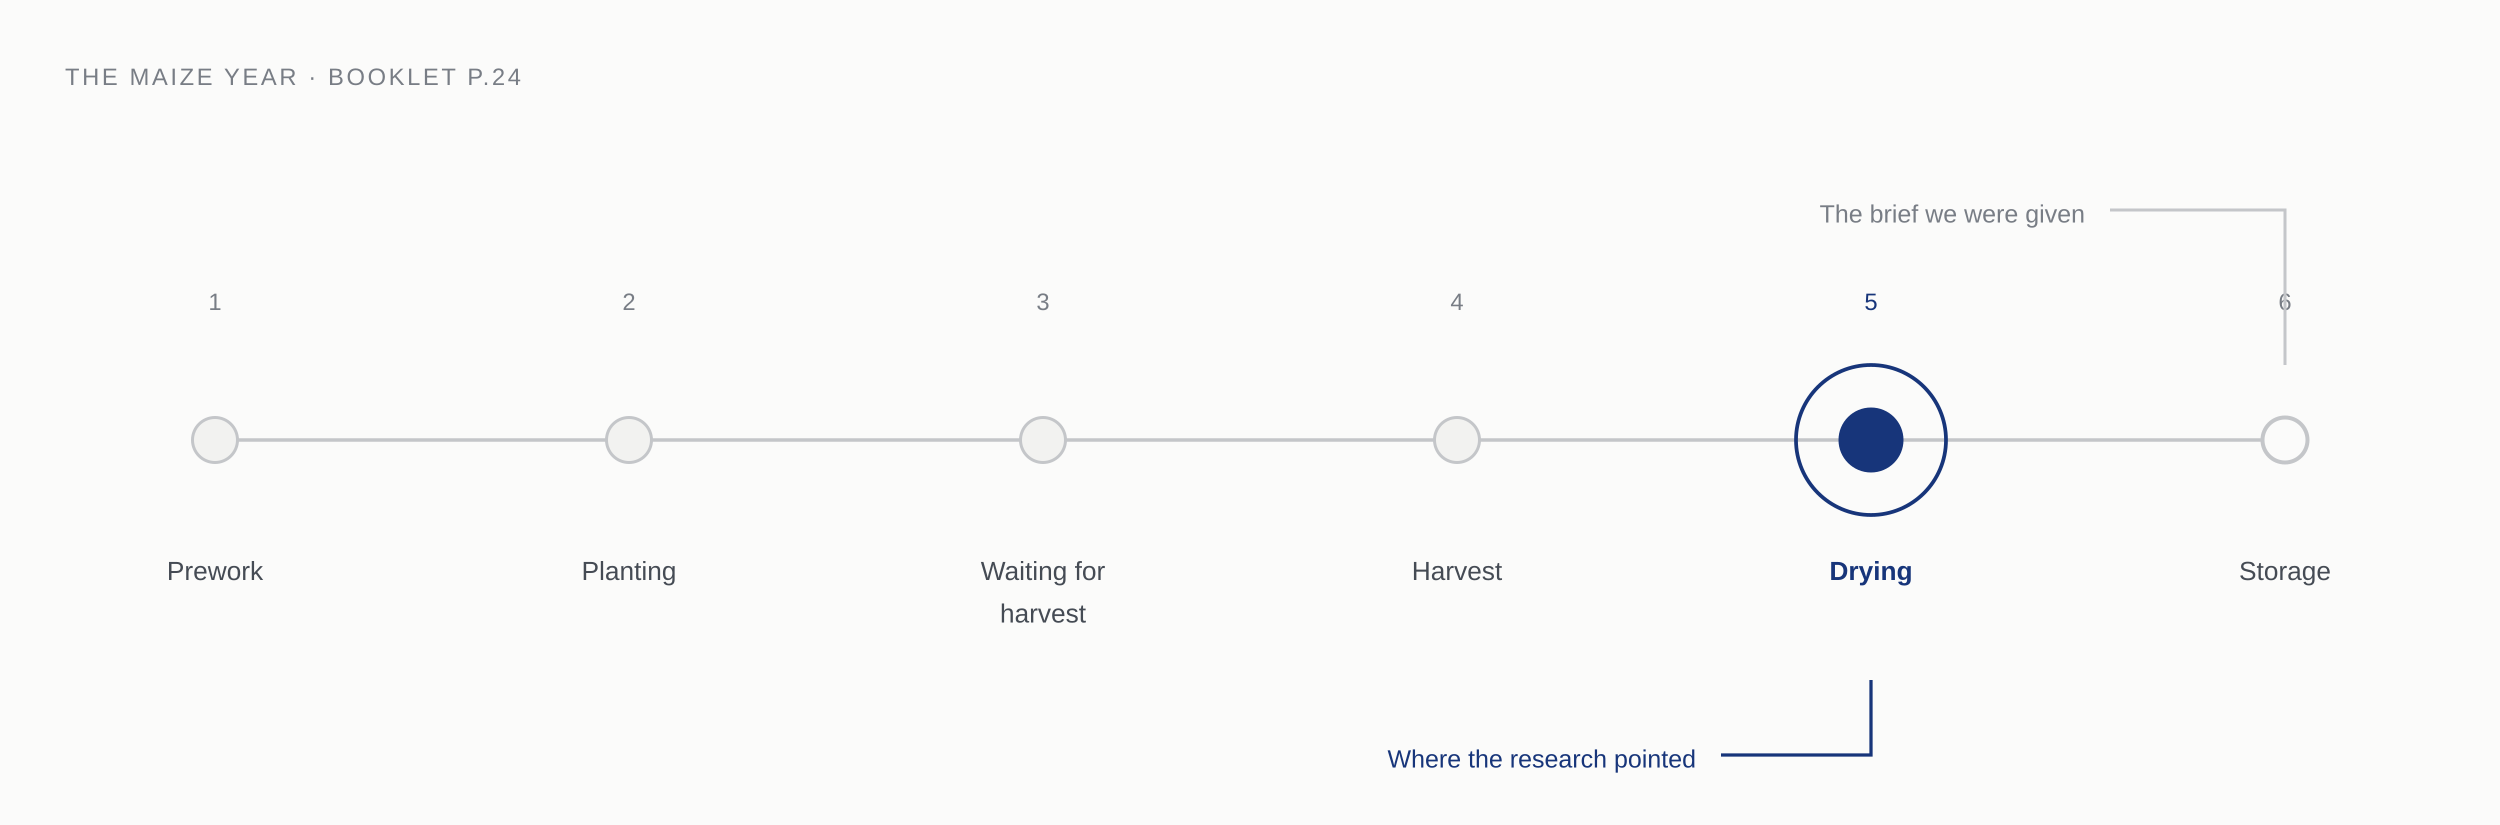
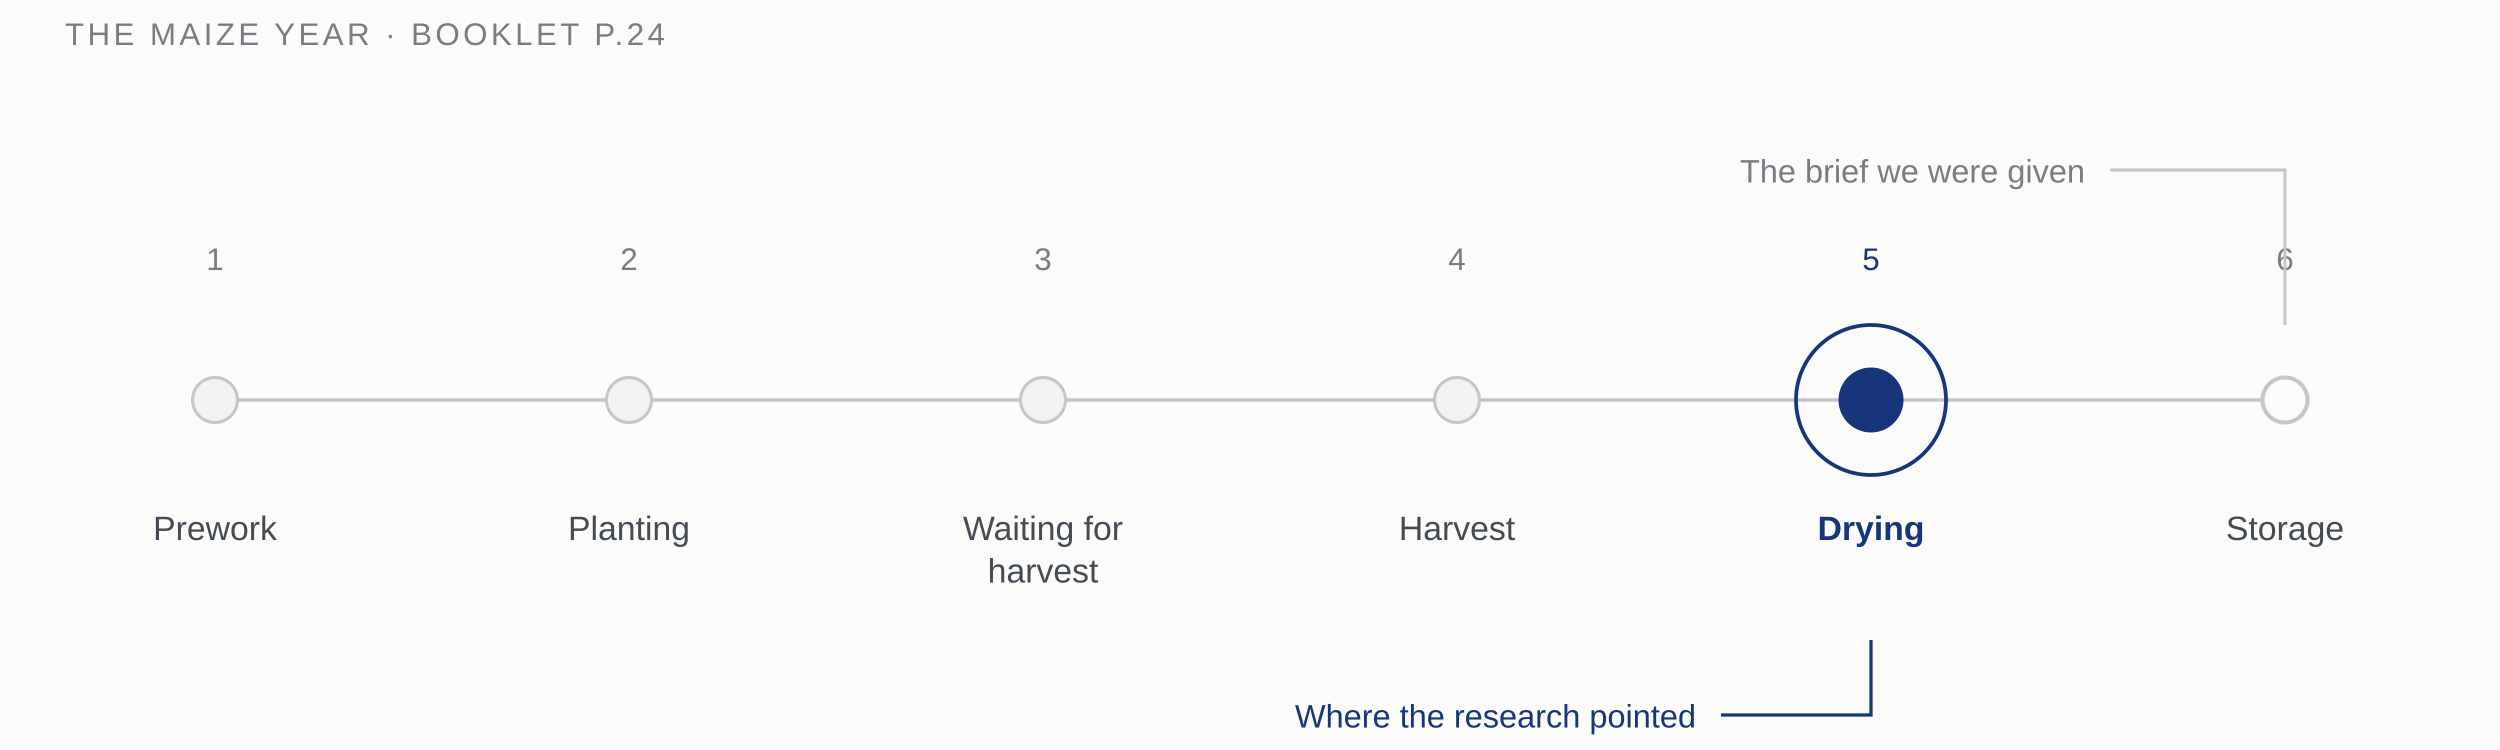
- <svg xmlns="http://www.w3.org/2000/svg" font-family="Geist, system-ui, -apple-system, Segoe UI, Helvetica Neue, Arial, sans-serif" viewBox="0 0 1000 330" width="1000" role="img" aria-label="The maize year in six stages. Drying is marked as the focus, storage as the assigned brief.">
-   <rect width="1000" height="330" fill="#fbfbfa" />
-   <text x="26" y="34" class="m" font-size="9.5" letter-spacing="0.11em" fill="#787d85">THE MAIZE YEAR · BOOKLET P.24</text>
-   <line x1="86" y1="176" x2="914" y2="176" stroke="#c4c6c9" stroke-width="1.4" />
-   <circle cx="86" cy="176" r="9" fill="#f2f2f0" stroke="#c4c6c9" stroke-width="1.2" />
-   <text x="86" y="124" text-anchor="middle" class="m" font-size="9.5" fill="#787d85">1</text>
-   <text x="86" y="232" text-anchor="middle" class="s" font-size="10.5" font-weight="400" fill="#454b54">Prework</text>
-   <circle cx="251.6" cy="176" r="9" fill="#f2f2f0" stroke="#c4c6c9" stroke-width="1.2" />
-   <text x="251.6" y="124" text-anchor="middle" class="m" font-size="9.5" fill="#787d85">2</text>
-   <text x="251.6" y="232" text-anchor="middle" class="s" font-size="10.5" font-weight="400" fill="#454b54">Planting</text>
-   <circle cx="417.2" cy="176" r="9" fill="#f2f2f0" stroke="#c4c6c9" stroke-width="1.2" />
-   <text x="417.2" y="124" text-anchor="middle" class="m" font-size="9.5" fill="#787d85">3</text>
-   <text x="417.2" y="232" text-anchor="middle" class="s" font-size="10.5" font-weight="400" fill="#454b54">Waiting for</text>
-   <text x="417.2" y="249" text-anchor="middle" class="s" font-size="10.5" font-weight="400" fill="#454b54">harvest</text>
-   <circle cx="582.8" cy="176" r="9" fill="#f2f2f0" stroke="#c4c6c9" stroke-width="1.2" />
-   <text x="582.8" y="124" text-anchor="middle" class="m" font-size="9.5" fill="#787d85">4</text>
-   <text x="582.8" y="232" text-anchor="middle" class="s" font-size="10.5" font-weight="400" fill="#454b54">Harvest</text>
-   <circle cx="748.4" cy="176" r="30" fill="none" stroke="#17357a" stroke-width="1.5" />
-   <circle cx="748.4" cy="176" r="13" fill="#17357a" />
-   <text x="748.4" y="124" text-anchor="middle" class="m" font-size="9.5" fill="#17357a">5</text>
-   <text x="748.4" y="232" text-anchor="middle" class="s" font-size="10.5" font-weight="600" fill="#17357a">Drying</text>
-   <circle cx="914" cy="176" r="9" fill="#fbfbfa" stroke="#c4c6c9" stroke-width="1.6" />
-   <text x="914" y="124" text-anchor="middle" class="m" font-size="9.5" fill="#787d85">6</text>
-   <text x="914" y="232" text-anchor="middle" class="s" font-size="10.5" font-weight="400" fill="#454b54">Storage</text>
-   <path d="M914,146 L914,84 L844,84" fill="none" stroke="#c4c6c9" stroke-width="1.2" />
-   <text x="834" y="89" text-anchor="end" class="s" font-size="10" fill="#787d85">The brief we were given</text>
-   <path d="M748.4,272 L748.4,302 L688.4,302" fill="none" stroke="#17357a" stroke-width="1.3" />
-   <text x="678.4" y="307" text-anchor="end" class="s" font-size="10" fill="#17357a">Where the research pointed</text>
+ <svg xmlns="http://www.w3.org/2000/svg" font-family="Geist, system-ui, -apple-system, Segoe UI, Helvetica Neue, Arial, sans-serif" viewBox="0 0 1000 300" width="1000" role="img" aria-label="The maize year in six stages. Drying is marked as the focus, storage as the assigned brief.">
+   <rect width="1000" height="300" fill="#fbfbfa" />
+   <text x="26" y="18" class="m" font-size="12.5" letter-spacing="0.11em" fill="#787d85">THE MAIZE YEAR · BOOKLET P.24</text>
+   <line x1="86" y1="160" x2="914" y2="160" stroke="#c4c6c9" stroke-width="1.4" />
+   <circle cx="86" cy="160" r="9" fill="#f2f2f0" stroke="#c4c6c9" stroke-width="1.2" />
+   <text x="86" y="108" text-anchor="middle" class="m" font-size="12.5" fill="#787d85">1</text>
+   <text x="86" y="216" text-anchor="middle" class="s" font-size="13.5" font-weight="400" fill="#454b54">Prework</text>
+   <circle cx="251.6" cy="160" r="9" fill="#f2f2f0" stroke="#c4c6c9" stroke-width="1.2" />
+   <text x="251.6" y="108" text-anchor="middle" class="m" font-size="12.5" fill="#787d85">2</text>
+   <text x="251.6" y="216" text-anchor="middle" class="s" font-size="13.5" font-weight="400" fill="#454b54">Planting</text>
+   <circle cx="417.2" cy="160" r="9" fill="#f2f2f0" stroke="#c4c6c9" stroke-width="1.2" />
+   <text x="417.2" y="108" text-anchor="middle" class="m" font-size="12.5" fill="#787d85">3</text>
+   <text x="417.2" y="216" text-anchor="middle" class="s" font-size="13.5" font-weight="400" fill="#454b54">Waiting for</text>
+   <text x="417.2" y="233" text-anchor="middle" class="s" font-size="13.5" font-weight="400" fill="#454b54">harvest</text>
+   <circle cx="582.8" cy="160" r="9" fill="#f2f2f0" stroke="#c4c6c9" stroke-width="1.2" />
+   <text x="582.8" y="108" text-anchor="middle" class="m" font-size="12.5" fill="#787d85">4</text>
+   <text x="582.8" y="216" text-anchor="middle" class="s" font-size="13.5" font-weight="400" fill="#454b54">Harvest</text>
+   <circle cx="748.4" cy="160" r="30" fill="none" stroke="#17357a" stroke-width="1.5" />
+   <circle cx="748.4" cy="160" r="13" fill="#17357a" />
+   <text x="748.4" y="108" text-anchor="middle" class="m" font-size="12.5" fill="#17357a">5</text>
+   <text x="748.4" y="216" text-anchor="middle" class="s" font-size="13.5" font-weight="600" fill="#17357a">Drying</text>
+   <circle cx="914" cy="160" r="9" fill="#fbfbfa" stroke="#c4c6c9" stroke-width="1.6" />
+   <text x="914" y="108" text-anchor="middle" class="m" font-size="12.5" fill="#787d85">6</text>
+   <text x="914" y="216" text-anchor="middle" class="s" font-size="13.5" font-weight="400" fill="#454b54">Storage</text>
+   <path d="M914,130 L914,68 L844,68" fill="none" stroke="#c4c6c9" stroke-width="1.2" />
+   <text x="834" y="73" text-anchor="end" class="s" font-size="13" fill="#787d85">The brief we were given</text>
+   <path d="M748.4,256 L748.4,286 L688.4,286" fill="none" stroke="#17357a" stroke-width="1.3" />
+   <text x="678.4" y="291" text-anchor="end" class="s" font-size="13" fill="#17357a">Where the research pointed</text>
</svg>
